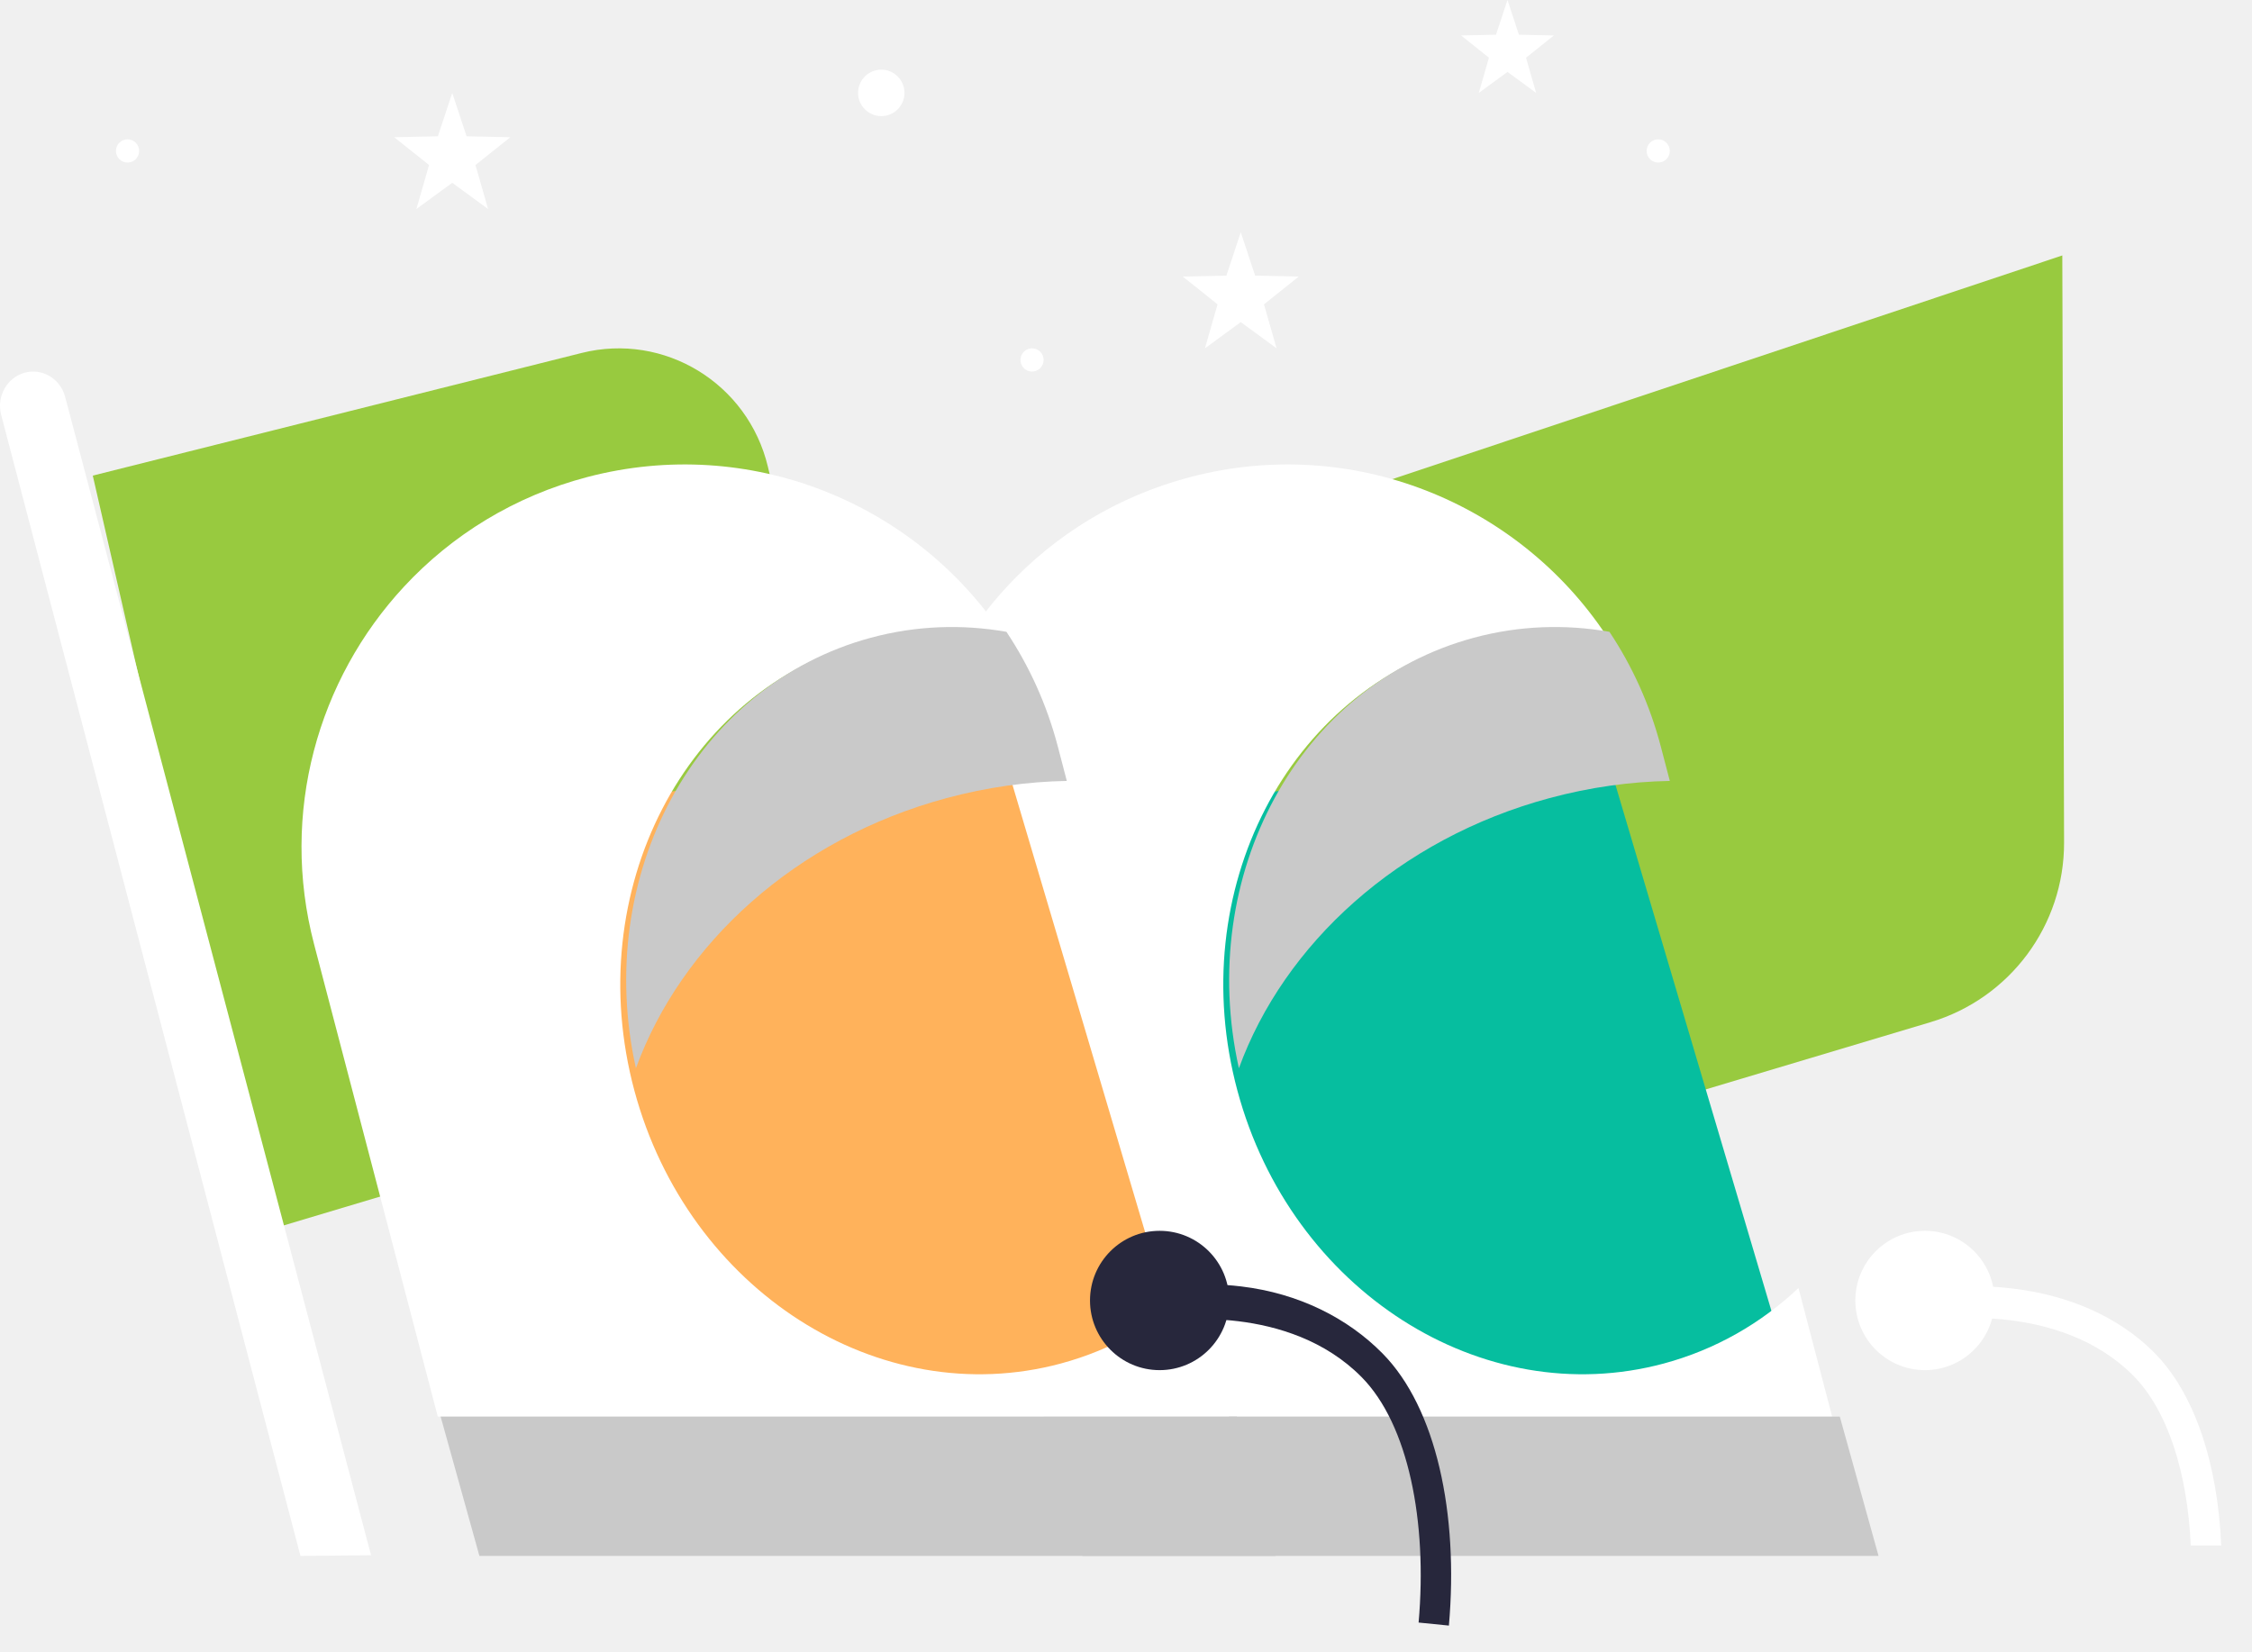
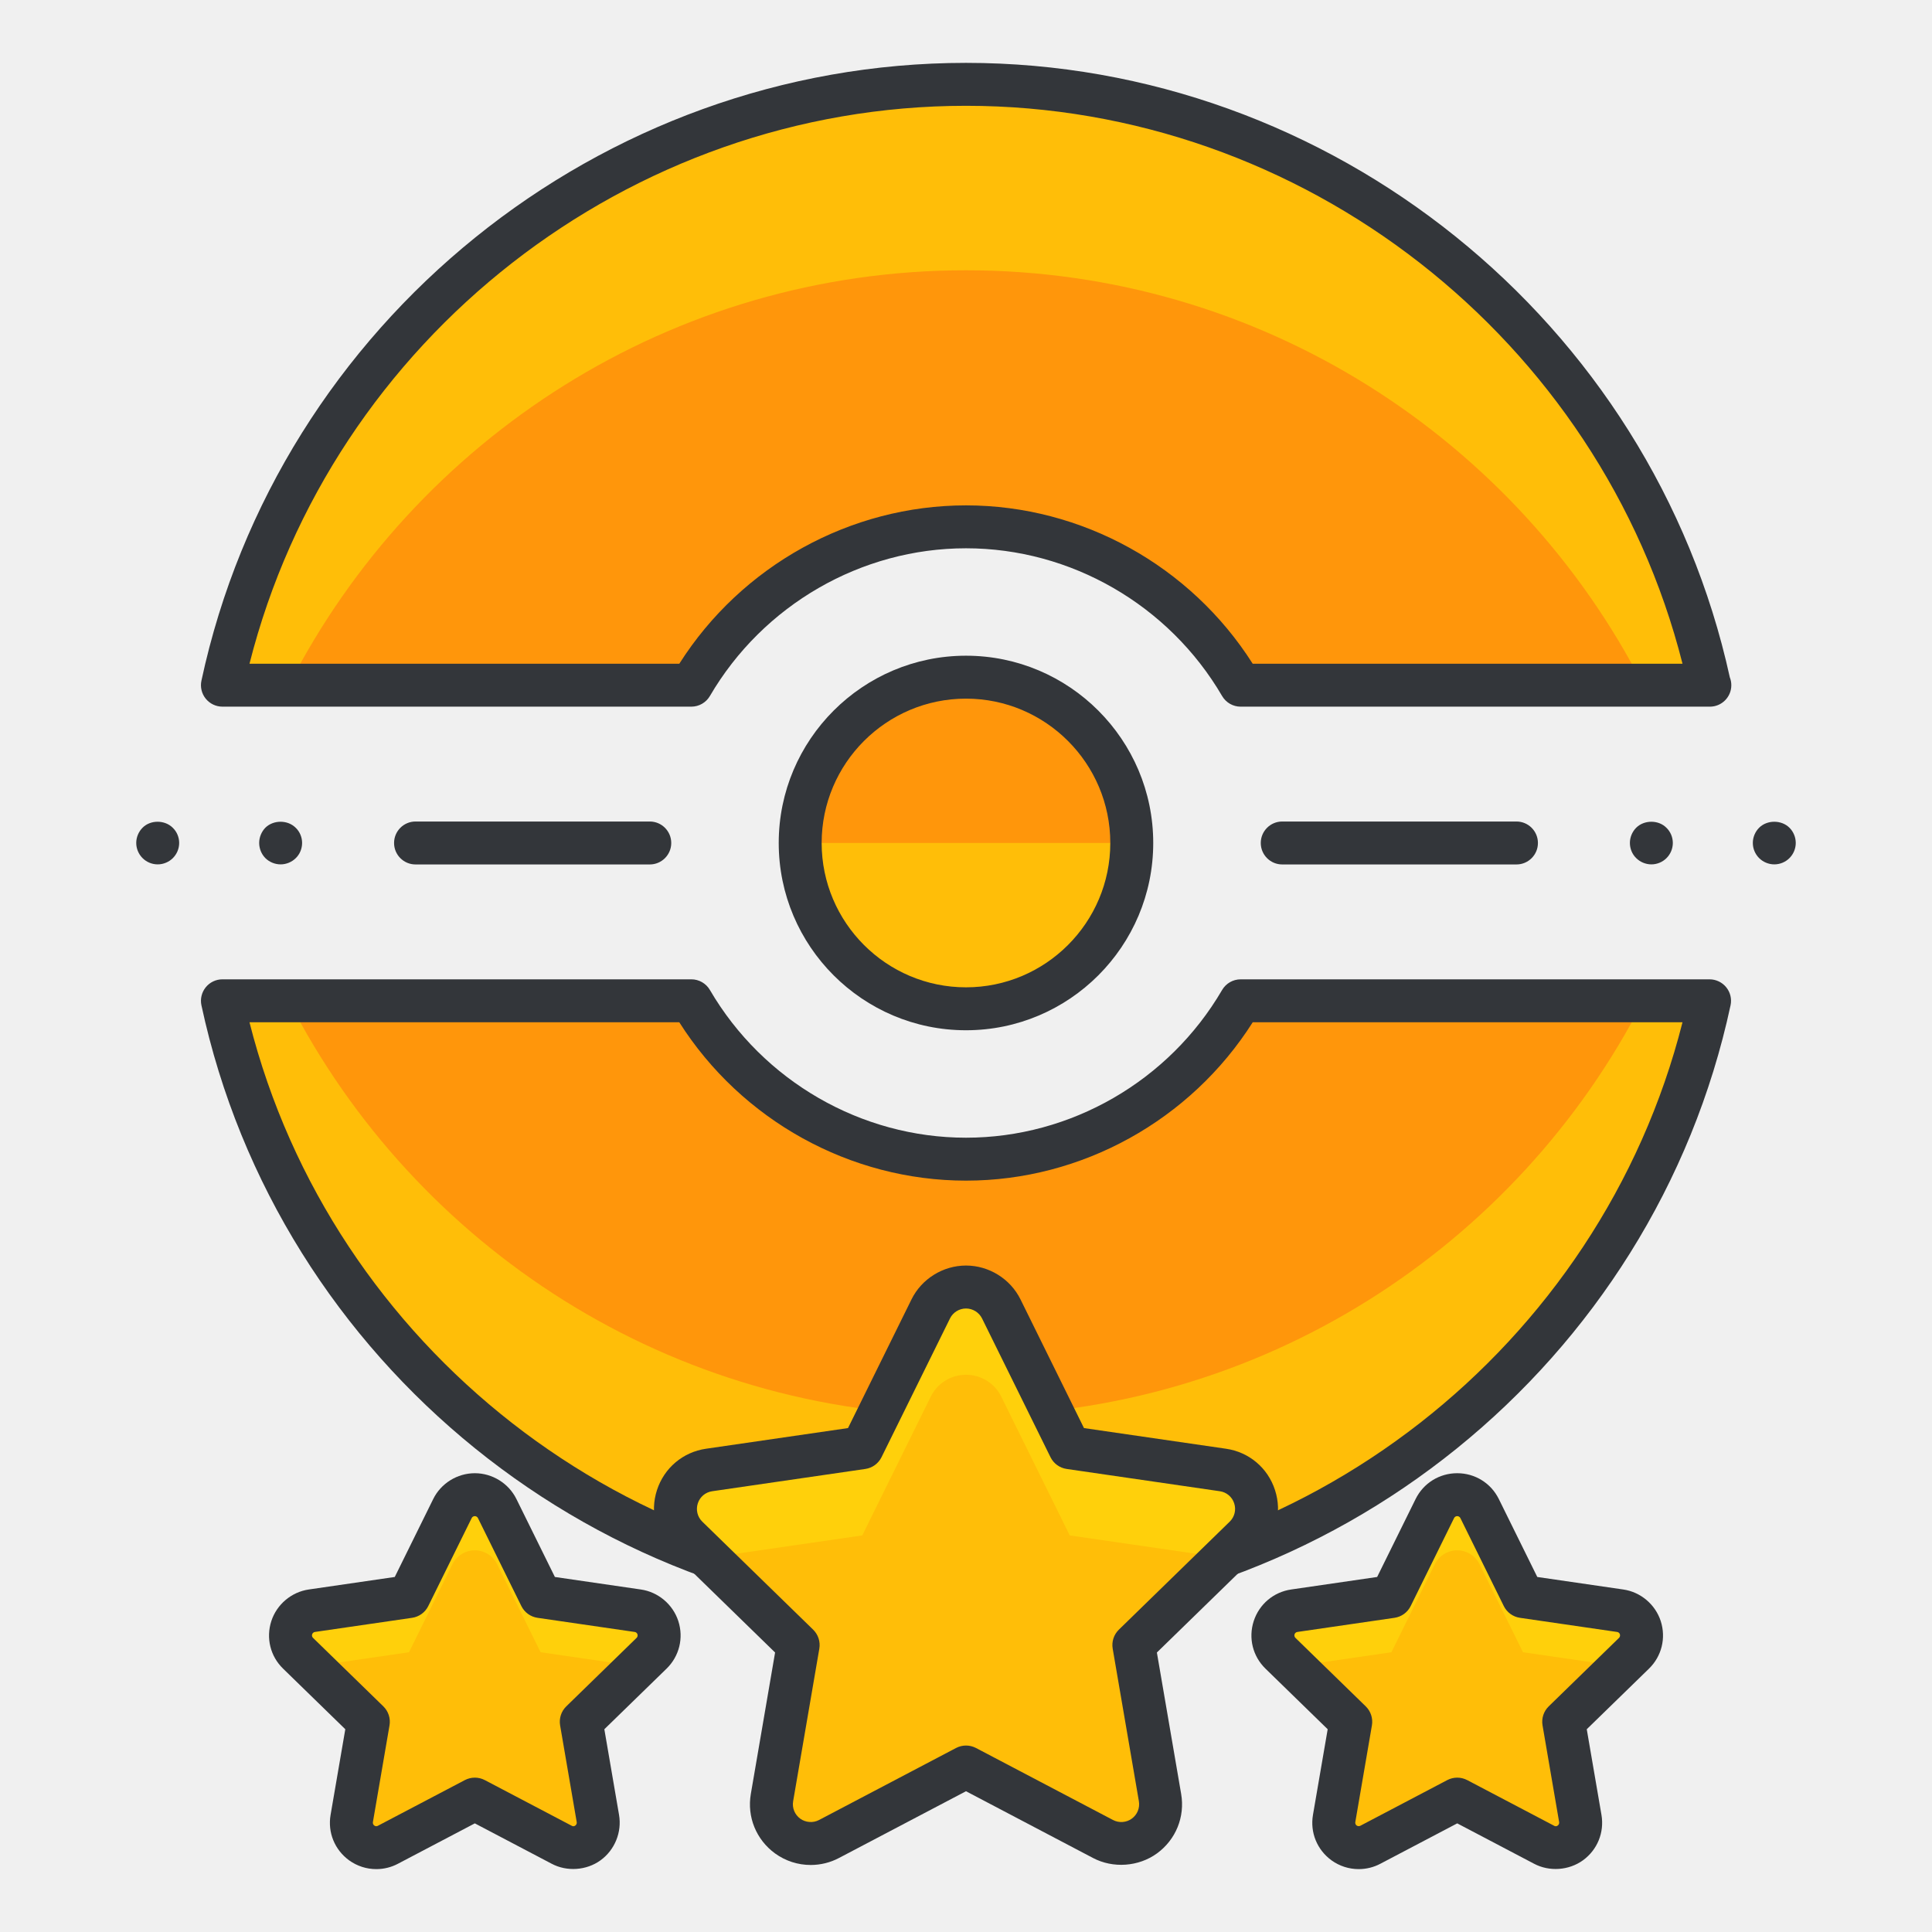
- <svg xmlns="http://www.w3.org/2000/svg" width="60px" height="44px" viewBox="0 0 60 44" version="1.1">
-   <g id="Page-1" stroke="none" stroke-width="1" fill="none" fill-rule="evenodd">
-     <g id="/" transform="translate(-25, -60)">
-       <g id="barra" transform="translate(0, 51)">
-         <g id="conference-badge" transform="translate(25, 9)">
-           <g id="Group-47">
-             <path d="M2.472,12.672 L15.494,9.405 C17.699,8.851 19.929,10.213 20.459,12.436 L24.098,27.702 L7.078,32.794 L2.472,12.672 Z" id="Fill-1" fill="#98CA3F" />
-             <path d="M17.919,19.169 L22.508,35.888 L51.437,27.234 C53.552,26.6 54.999,24.653 54.993,22.448 L54.946,6.806 L17.919,19.169 Z" id="Fill-3" fill="#98CA3F" />
-             <path d="M9.886,41.438 L1.736,10.575 C1.608,10.088 1.124,9.8 0.653,9.932 C0.182,10.064 -0.097,10.566 0.031,11.054 L8.005,41.456 L9.886,41.438 Z" id="Fill-5" fill="#FFFFFF" />
-             <polygon id="Fill-7" fill="#06BE9F" points="42.711 19.8 32.624 21.287 27.805 21.997 31.547 37.125 38.3 37.125 41.951 37.125 47.578 36.215" />
-             <path d="M47.917,34.318 C46.922,35.256 45.709,35.958 44.327,36.33 C39.483,37.631 34.397,34.376 32.968,29.058 C31.539,23.74 34.307,18.374 39.151,17.073 C40.368,16.745 41.6,16.706 42.785,16.915 C40.438,13.396 36.037,11.578 31.716,12.71 C29.769,13.22 28.102,14.258 26.828,15.632 C24.536,18.103 23.516,21.656 24.433,25.158 L27.729,37.744 L32.442,37.744 L48.814,37.744 L47.917,34.318 Z" id="Fill-9" fill="#FFFFFF" />
-             <polygon id="Fill-11" fill="#C9C9C9" points="50.05 41.456 28.838 41.456 27.805 37.744 49.018 37.744" />
-             <path d="M41.286,21.264 C42.363,20.974 43.439,20.826 44.489,20.807 L44.251,19.899 C43.958,18.777 43.488,17.748 42.88,16.834 C41.702,16.627 40.477,16.666 39.268,16.992 C34.595,18.25 31.865,23.322 33.008,28.462 C34.211,25.16 37.248,22.351 41.286,21.264" id="Fill-13" fill="#C9C9C9" />
-             <polygon id="Fill-15" fill="#FFB25B" points="26.646 19.8 16.558 21.287 11.74 21.997 15.482 37.125 22.235 37.125 25.885 37.125 31.513 36.215" />
-             <path d="M31.852,34.318 C30.857,35.256 29.644,35.958 28.262,36.33 C23.417,37.631 18.332,34.376 16.902,29.058 C15.473,23.74 18.242,18.374 23.086,17.073 C24.302,16.745 25.534,16.706 26.72,16.915 C24.372,13.396 19.972,11.578 15.65,12.71 C13.704,13.22 12.037,14.258 10.763,15.632 C8.47,18.103 7.451,21.656 8.368,25.158 L11.664,37.744 L16.377,37.744 L32.749,37.744 L31.852,34.318 Z" id="Fill-17" fill="#FFFFFF" />
-             <polygon id="Fill-19" fill="#C9C9C9" points="33.984 41.456 12.773 41.456 11.74 37.744 32.952 37.744" />
-             <path d="M25.221,21.264 C26.297,20.974 27.373,20.826 28.423,20.807 L28.186,19.899 C27.893,18.777 27.423,17.748 26.814,16.834 C25.636,16.627 24.412,16.666 23.203,16.992 C18.529,18.25 15.8,23.322 16.943,28.462 C18.145,25.16 21.182,22.351 25.221,21.264" id="Fill-21" fill="#C9C9C9" />
-             <polygon id="Fill-23" fill="#FFFFFF" points="12.049 2.475 12.431 3.631 13.594 3.657 12.668 4.397 13.004 5.569 12.049 4.87 11.094 5.569 11.431 4.397 10.504 3.657 11.667 3.631" />
-             <polygon id="Fill-25" fill="#FFFFFF" points="33.058 6.188 33.44 7.344 34.602 7.369 33.676 8.109 34.012 9.281 33.058 8.582 32.103 9.281 32.439 8.109 31.513 7.369 32.675 7.344" />
-             <polygon id="Fill-27" fill="#FFFFFF" points="40.164 0 40.469 0.925 41.399 0.945 40.658 1.538 40.927 2.475 40.164 1.916 39.4 2.475 39.669 1.538 38.928 0.945 39.858 0.925" />
-             <path d="M24.098,2.475 C24.098,2.817 23.821,3.094 23.48,3.094 C23.139,3.094 22.862,2.817 22.862,2.475 C22.862,2.133 23.139,1.856 23.48,1.856 C23.821,1.856 24.098,2.133 24.098,2.475" id="Fill-29" fill="#FFFFFF" />
-             <path d="M27.805,9.59 C27.805,9.761 27.667,9.9 27.497,9.9 C27.326,9.9 27.188,9.761 27.188,9.59 C27.188,9.42 27.326,9.281 27.497,9.281 C27.667,9.281 27.805,9.42 27.805,9.59" id="Fill-31" fill="#FFFFFF" />
-             <path d="M3.707,4.022 C3.707,4.193 3.569,4.331 3.399,4.331 C3.228,4.331 3.089,4.193 3.089,4.022 C3.089,3.851 3.228,3.712 3.399,3.712 C3.569,3.712 3.707,3.851 3.707,4.022" id="Fill-33" fill="#FFFFFF" />
-             <path d="M44.489,4.022 C44.489,4.193 44.35,4.331 44.18,4.331 C44.009,4.331 43.871,4.193 43.871,4.022 C43.871,3.851 44.009,3.712 44.18,3.712 C44.35,3.712 44.489,3.851 44.489,4.022" id="Fill-35" fill="#FFFFFF" />
-             <g id="Group-39" transform="translate(30.89489, 34.03125)">
-               <polygon id="Clip-38" points="0.132 0.184 7.768 0.184 7.768 9.281 0.132 9.281" />
-               <path d="M7.708,9.281 L6.901,9.2 C7.138,6.508 6.628,3.924 5.385,2.663 C3.43,0.681 0.285,1.166 0.254,1.171 L0.132,0.251 C0.169,0.245 1.036,0.108 2.178,0.245 C3.708,0.429 5.01,1.086 5.941,2.031 C7.375,3.486 7.969,6.309 7.708,9.281" id="Fill-37" fill="#27273C" />
-             </g>
-             <path d="M32.749,34.65 C32.749,35.675 31.919,36.506 30.895,36.506 C29.871,36.506 29.041,35.675 29.041,34.65 C29.041,33.625 29.871,32.794 30.895,32.794 C31.919,32.794 32.749,33.625 32.749,34.65" id="Fill-40" fill="#27273C" />
-             <g id="Group-44" transform="translate(51.28551, 34.03125)">
-               <polygon id="Clip-43" points="0.271 0.238 7.894 0.238 7.894 7.146 0.271 7.146" />
-               <path d="M5.523,2.593 C6.475,3.533 6.997,5.227 7.083,7.146 L7.894,7.146 C7.803,4.99 7.195,3.08 6.08,1.978 C5.148,1.058 3.847,0.477 2.317,0.298 C1.174,0.164 0.307,0.298 0.271,0.303 L0.392,1.14 C0.424,1.135 3.569,0.663 5.523,2.593" id="Fill-42" fill="#FFFFFF" />
-             </g>
-             <path d="M53.139,34.65 C53.139,35.675 52.309,36.506 51.286,36.506 C50.262,36.506 49.432,35.675 49.432,34.65 C49.432,33.625 50.262,32.794 51.286,32.794 C52.309,32.794 53.139,33.625 53.139,34.65" id="Fill-45" fill="#FFFFFF" />
-           </g>
+ <svg xmlns="http://www.w3.org/2000/svg" version="1.1" id="Layer_1" x="0px" y="0px" width="135px" height="135px" viewBox="0 0 135 135" style="enable-background:new 0 0 135 135;" xml:space="preserve">
+   <style type="text/css">
+ 
+ 	.st0{fill:#465652;}
+ 	.st1{fill:#AAB9BA;}
+ 	.st2{fill:#47C67B;}
+ 	.st3{fill:#AAC8D1;}
+ 	.st4{fill:none;stroke:#E83834;stroke-width:6;stroke-linecap:round;stroke-linejoin:round;stroke-miterlimit:10;}
+ 	.st5{fill:#7BC67B;}
+ 	.st6{fill:#7BC7FF;}
+ 	.st7{fill:#7C34C1;}
+ 	.st8{fill:#7C8D96;}
+ 	.st9{fill:#AD2707;}
+ 	.st10{fill:#ADB8BC;}
+ 	.st11{fill:#107510;}
+ 	.st12{fill:#7FE5D8;}
+ 	.st13{fill:#AF4AD1;}
+ 	.st14{fill:#E02B7E;}
+ 	.st15{fill:#E04038;}
+ 	.st16{fill:#AFD7DD;}
+ 	.st17{fill:#E0A010;}
+ 	.st18{fill:#E0D5A4;}
+ 	.st19{fill:#12B2B2;}
+ 	.st20{fill:#12D66B;}
+ 	.st21{fill:#E1A9FF;}
+ 	.st22{fill:#1362A8;}
+ 	.st23{fill:#E2378D;}
+ 	.st24{fill:#E29C37;}
+ 	.st25{fill:#E2B90E;}
+ 	.st26{fill:#E2BF91;}
+ 	.st27{fill:#E2CBAA;}
+ 	.st28{fill:#14A594;}
+ 	.st29{fill:#E4E9ED;}
+ 	.st30{fill:#4A5D60;}
+ 	.st31{fill:#E5B076;}
+ 	.st32{fill:#E5B1C4;}
+ 	.st33{fill:#E5E4C3;}
+ 	.st34{fill:#4B6466;}
+ 	.st35{fill:#E6FF2E;}
+ 	.st36{fill:#18AA67;}
+ 	.st37{fill:#E86207;}
+ 	.st38{fill:#E8A113;}
+ 	.st39{fill:#E8B5A6;}
+ 	.st40{fill:#E8E8ED;}
+ 	.st41{fill:#4E5154;}
+ 	.st42{fill:#E9F1F4;}
+ 	.st43{fill:#4F4B48;}
+ 	.st44{fill:#4F74E8;}
+ 	.st45{fill:#808E93;}
+ 	.st46{fill:#80949B;}
+ 	.st47{fill:#80EDAC;}
+ 	.st48{fill:#B122E0;}
+ 	.st49{fill:#B2C4CC;}
+ 	.st50{fill:#83D839;}
+ 	.st51{fill:#B3C6C6;}
+ 	.st52{fill:none;stroke:#33363A;stroke-width:3;stroke-linecap:round;stroke-linejoin:round;stroke-miterlimit:10;}
+ 	.st53{fill:#1A8E1C;}
+ 	.st54{fill:#1A93D6;}
+ 	.st55{fill:#B50B0B;}
+ 	.st56{fill:#1AD88F;}
+ 	.st57{fill:#B5DAF4;}
+ 	.st58{fill:#EA7B1F;}
+ 	.st59{fill:#EA81BD;}
+ 	.st60{fill:#87B8D6;}
+ 	.st61{fill:#87C3F4;}
+ 	.st62{fill:#EAC79D;}
+ 	.st63{fill:#EADF11;}
+ 	.st64{fill:#EAE4C5;}
+ 	.st65{fill:#B78094;}
+ 	.st66{fill:#8844D8;}
+ 	.st67{fill:#EBF4F7;}
+ 	.st68{fill:#893015;}
+ 	.st69{fill:#89410B;}
+ 	.st70{fill:#899BA3;}
+ 	.st71{fill:#EDE3B9;}
+ 	.st72{enable-background:new    ;}
+ 	.st73{fill:#50FF9F;}
+ 	.st74{fill:#EEDCF4;}
+ 	.st75{fill:#EFA37D;}
+ 	.st76{fill:#EFA3CC;}
+ 	.st77{fill:#EFC99A;}
+ 	.st78{fill:#54AF79;}
+ 	.st79{fill:#BA503A;}
+ 	.st80{fill:#BA8663;}
+ 	.st81{fill:#8B4FE0;}
+ 	.st82{fill:#58ED9B;}
+ 	.st83{fill:#BC7DFF;}
+ 	.st84{fill:#8D9AA3;}
+ 	.st85{fill:#BCCAD3;}
+ 	.st86{fill:#8DE4FF;}
+ 	.st87{fill:#20B518;}
+ 	.st88{fill:#BF44F2;}
+ 	.st89{fill:#21CEA1;}
+ 	.st90{fill:#BFDAE0;}
+ 	.st91{fill:#F0FBFC;}
+ 	.st92{fill:#F2D9A7;}
+ 	.st93{fill:#F2EAC9;}
+ 	.st94{fill:#24D1AF;}
+ 	.st95{fill:#25931C;}
+ 	.st96{fill:#F4C4B3;}
+ 	.st97{fill:#F4D3A2;}
+ 	.st98{fill:#F4D647;}
+ 	.st99{fill:#F4D7B8;}
+ 	.st100{fill:#F4EC8E;}
+ 	.st101{fill:#5B524D;}
+ 	.st102{fill:#F77819;}
+ 	.st103{fill:#F79AE1;}
+ 	.st104{fill:#5E707A;}
+ 	.st105{fill:#F93585;}
+ 	.st106{fill:#F95D5D;}
+ 	.st107{fill:#F9C19B;}
+ 	.st108{fill:#F9CB58;}
+ 	.st109{fill:#F9D2B2;}
+ 	.st110{fill:#F9F07D;}
+ 	.st111{fill:#F9F1D2;}
+ 	.st112{fill:#F9F4B7;}
+ 	.st113{fill:#F9F9E4;}
+ 	.st114{fill:#5F1DAA;}
+ 	.st115{fill:#5F9AD6;}
+ 	.st116{fill:#C0C0C4;}
+ 	.st117{fill:#91EA57;}
+ 	.st118{fill:#C12727;}
+ 	.st119{fill:#C191A0;}
+ 	.st120{fill:#923BB7;}
+ 	.st121{fill:#93A0A3;}
+ 	.st122{fill:#93F9EA;}
+ 	.st123{fill:#93FF5A;}
+ 	.st124{fill:#C4833D;}
+ 	.st125{fill:#95A2A5;}
+ 	.st126{fill:#965514;}
+ 	.st127{fill:#96562C;}
+ 	.st128{fill:#2AF42F;}
+ 	.st129{fill:#C5D7DD;}
+ 	.st130{fill:#C68510;}
+ 	.st131{fill:#C6A86D;}
+ 	.st132{fill:#C6BB8D;}
+ 	.st133{fill:#2C9DCE;}
+ 	.st134{fill:#FBFCF2;}
+ 	.st135{fill:#FC70B0;}
+ 	.st136{fill:#FCE6C8;}
+ 	.st137{fill:#FCF7E3;}
+ 	.st138{fill:#C90D6B;}
+ 	.st139{fill:#FDFEFF;}
+ 	.st140{fill:#FDFFDC;}
+ 	.st141{fill:#FF1A1A;}
+ 	.st142{fill:#FF5252;}
+ 	.st143{fill:#FF5B00;}
+ 	.st144{fill:#FF6155;}
+ 	.st145{fill:#FF630D;}
+ 	.st146{fill:#FF6666;}
+ 	.st147{fill:#FF7676;}
+ 	.st148{fill:#FF7900;}
+ 	.st149{fill:#FF860D;}
+ 	.st150{fill:#FF8B00;}
+ 	.st151{fill:#FF8F8F;}
+ 	.st152{fill:#FF900B;}
+ 	.st153{fill:#FF908A;}
+ 	.st154{fill:#FF960B;}
+ 	.st155{fill:#FF9C0D;}
+ 	.st156{fill:#FFA9D4;}
+ 	.st157{fill:#FFAA00;}
+ 	.st158{fill:#FFAD40;}
+ 	.st159{fill:#FFAF10;}
+ 	.st160{fill:#FFB000;}
+ 	.st161{fill:#FFBE08;}
+ 	.st162{fill:#FFBF31;}
+ 	.st163{fill:#FFC200;}
+ 	.st164{fill:#FFCAE8;}
+ 	.st165{fill:#FFCCF5;}
+ 	.st166{fill:#FFD00B;}
+ 	.st167{fill:#FFD039;}
+ 	.st168{fill:#FFD400;}
+ 	.st169{fill:#FFD833;}
+ 	.st170{fill:#FFDB80;}
+ 	.st171{fill:#FFDDD2;}
+ 	.st172{fill:#FFE6D4;}
+ 	.st173{fill:#FFE6EB;}
+ 	.st174{fill:#FFE98D;}
+ 	.st175{fill:#FFECD2;}
+ 	.st176{fill:#FFF1D9;}
+ 	.st177{fill:#FFF24D;}
+ 	.st178{fill:#FFF3C2;}
+ 	.st179{fill:#FFF4C7;}
+ 	.st180{fill:#FFF800;}
+ 	.st181{fill:#FFF80D;}
+ 	.st182{fill:#FFF9DE;}
+ 	.st183{fill:#FFFBD7;}
+ 	.st184{fill:#FFFBEB;}
+ 	.st185{fill:#FFFCC0;}
+ 	.st186{fill:#FFFCDC;}
+ 	.st187{fill:#FFFFFA;}
+ 	.st188{fill:#FFFFFF;}
+ 	.st189{fill:#63797F;}
+ 	.st190{fill:#65E529;}
+ 	.st191{fill:#66310E;}
+ 	.st192{fill:#663C17;}
+ 	.st193{fill:#9A5AE5;}
+ 	.st194{fill:#CA30EF;}
+ 	.st195{fill:#6892FC;}
+ 	.st196{fill:#9CFFC4;}
+ 	.st197{fill:#CC4306;}
+ 	.st198{fill:#CC549E;}
+ 	.st199{fill:#9E3256;}
+ 	.st200{fill:#CDFFBB;}
+ 	.st201{fill:#CE86AF;}
+ 	.st202{fill:#CED9DD;}
+ 	
+ 		.st203{fill:none;stroke:#33363A;stroke-width:3;stroke-linecap:round;stroke-linejoin:round;stroke-miterlimit:10;stroke-dasharray:6;}
+ 	.st204{fill:#CFE1E2;}
+ 	.st205{fill:#33363A;}
+ 	.st206{fill:#34C166;}
+ 	.st207{fill:#364B5B;}
+ 	.st208{fill:#3662CE;}
+ 	.st209{fill:#36C6FF;}
+ 	.st210{fill:#6ADB9A;}
+ 	.st211{fill:#6D5C4D;}
+ 	.st212{fill:#6EBDF9;}
+ 	.st213{fill:#0031FF;}
+ 	.st214{fill:#0062FF;}
+ 	.st215{fill:#0068FF;}
+ 	.st216{fill:#0086FF;}
+ 	.st217{fill:#009BE8;}
+ 	.st218{fill:#00AAFF;}
+ 	.st219{fill:#D271FF;}
+ 	.st220{fill:#D363A9;}
+ 	.st221{fill:#D3964C;}
+ 	.st222{fill:#D3DFE2;}
+ 	.st223{fill:#D3E0E2;}
+ 	.st224{fill:#D3EFF4;}
+ 	.st225{fill:#063B66;}
+ 	.st226{fill:#D60909;}
+ 	.st227{fill:#D61D1D;}
+ 	.st228{fill:#D7F0FF;}
+ 	.st229{fill:#09B285;}
+ 	.st230{fill:#D8D593;}
+ 	.st231{fill:#D8E2EA;}
+ 	.st232{fill:#D8E5EA;}
+ 	.st233{fill:#3E5054;}
+ 	.st234{fill:#D988FF;}
+ 	.st235{fill:#D9E7E8;}
+ 	.st236{fill:#702252;}
+ 	.st237{fill:#70D3E0;}
+ 	.st238{fill:#A02FF2;}
+ 	.st239{fill:#A2F255;}
+ 	.st240{fill:#A35616;}
+ 	.st241{fill:#A3CCCC;}
+ 	.st242{fill:#0A6ADD;}
+ 	.st243{fill:#A5145D;}
+ 	.st244{fill:#A57555;}
+ 	.st245{fill:#77D6FC;}
+ 	.st246{fill:#7815CE;}
+ 	.st247{fill:#A7BBC1;}
+ 	.st248{fill:#DBD279;}
+ 	.st249{fill:#0D5C9E;}
+ 	.st250{fill:#A83C11;}
+ 	.st251{fill:#A8633D;}
+ 	.st252{fill:#A8A3E5;}
+ 	.st253{fill:#DCE6EA;}
+ 	.st254{fill:#DCE7EA;}
+ 	.st255{fill:#A962E8;}
+ 	.st256{fill:#DD2466;}
+ 	.st257{fill:#DDC38A;}
+ 	.st258{fill:#DDD2B1;}
+ 	.st259{fill:#DFE7E8;}
+ 	.st260{fill:#42B1E8;}
+ 	.st261{fill:#436377;}
+ 	.st262{fill:#43B530;}
+ 
+ </style>
+   <g>
+     <g>
+       <g>
+         <g>
+           <g>
+             <g>
+               <path class="st161" d="M86.692,69.932C82.834,76.537,75.688,80.998,67.5,80.998s-15.334-4.461-19.191-11.066H15.542        c5.142,23.963,26.481,41.986,51.958,41.986s46.815-18.023,51.957-41.986H86.692z" />
+             </g>
+             <g>
+               <path class="st154" d="M67.5,80.998c-8.188,0-15.334-4.461-19.191-11.066H20.182C28.991,87.123,46.889,98.924,67.5,98.924        c20.61,0,38.509-11.801,47.318-28.992H86.692C82.834,76.537,75.688,80.998,67.5,80.998z" />
+             </g>
+             <g>
+               <path class="st205" d="M67.5,113.418c-25.589,0-48.057-18.156-53.425-43.172c-0.095-0.442,0.016-0.905,0.3-1.257        c0.285-0.353,0.713-0.558,1.167-0.558h32.767c0.533,0,1.026,0.283,1.295,0.743C53.323,75.543,60.18,79.498,67.5,79.498        s14.178-3.955,17.896-10.323c0.269-0.46,0.762-0.743,1.295-0.743h32.766c0.453,0,0.882,0.205,1.167,0.558        c0.285,0.352,0.395,0.814,0.3,1.257C115.557,95.262,93.089,113.418,67.5,113.418z M17.433,71.432        c5.745,22.7,26.506,38.986,50.067,38.986c23.561,0,44.322-16.286,50.066-38.986H87.535        c-4.343,6.848-11.94,11.066-20.034,11.066S51.81,78.279,47.466,71.432H17.433z" />
+             </g>
+           </g>
+           <g>
+             <g>
+               <path class="st161" d="M48.309,47.879c3.857-6.604,11.004-11.066,19.191-11.066s15.334,4.463,19.191,11.066h32.766        C114.316,23.918,92.977,5.893,67.5,5.893S20.684,23.918,15.542,47.879H48.309z" />
+             </g>
+             <g>
+               <path class="st154" d="M67.5,36.812c8.188,0,15.334,4.463,19.191,11.066h28.127c-8.81-17.193-26.708-28.992-47.318-28.992        c-20.611,0-38.51,11.799-47.318,28.992h28.127C52.167,41.275,59.313,36.812,67.5,36.812z" />
+             </g>
+             <g>
+               <path class="st205" d="M119.478,49.379c-0.007-0.001-0.013-0.001-0.02,0H86.692c-0.533,0-1.026-0.283-1.295-0.743        C81.677,42.268,74.82,38.312,67.5,38.312s-14.177,3.955-17.896,10.323c-0.269,0.46-0.762,0.743-1.295,0.743H15.542        c-0.453,0-0.882-0.205-1.167-0.558c-0.285-0.352-0.395-0.814-0.3-1.257C19.444,22.549,41.912,4.393,67.5,4.393        c25.507,0,47.913,18.042,53.372,42.935c0.068,0.171,0.105,0.356,0.105,0.552C120.978,48.707,120.306,49.379,119.478,49.379z         M87.534,46.379h30.033C111.822,23.679,91.061,7.393,67.5,7.393c-23.561,0-44.322,16.286-50.067,38.986h30.034        c4.344-6.848,11.941-11.066,20.034-11.066S83.19,39.531,87.534,46.379z" />
+             </g>
+           </g>
+         </g>
+         <g>
+           <g>
+             <path class="st161" d="M79.083,58.904c0,6.402-5.185,11.586-11.583,11.586s-11.586-5.184-11.586-11.586       c0-6.396,5.188-11.586,11.586-11.586S79.083,52.508,79.083,58.904z" />
+           </g>
+           <g>
+             <path class="st154" d="M55.915,58.904c0-6.396,5.188-11.586,11.586-11.586s11.583,5.189,11.583,11.586" />
+           </g>
+           <g>
+             <path class="st205" d="M67.5,71.99c-7.216,0-13.086-5.87-13.086-13.086s5.87-13.086,13.086-13.086       c7.214,0,13.083,5.87,13.083,13.086S74.714,71.99,67.5,71.99z M67.5,48.818c-5.562,0-10.086,4.524-10.086,10.086       S61.939,68.99,67.5,68.99c5.56,0,10.083-4.524,10.083-10.086S73.06,48.818,67.5,48.818z" />
+           </g>
+         </g>
+       </g>
+       <g>
+         <g>
+           <g>
+             <path class="st205" d="M45.404,60.404H29.036c-0.829,0-1.5-0.672-1.5-1.5s0.671-1.5,1.5-1.5h16.368c0.829,0,1.5,0.672,1.5,1.5       S46.232,60.404,45.404,60.404z" />
+           </g>
+           <g>
+             <path class="st205" d="M19.61,60.399c-0.4,0-0.78-0.159-1.06-0.43c-0.28-0.28-0.44-0.67-0.44-1.07c0-0.39,0.16-0.779,0.43-1.06       c0.57-0.56,1.57-0.56,2.13,0.01c0.28,0.271,0.44,0.66,0.44,1.05c0,0.4-0.16,0.79-0.44,1.061       C20.39,60.24,20,60.399,19.61,60.399z" />
+           </g>
+           <g>
+             <path class="st205" d="M11.02,60.399c-0.4,0-0.78-0.159-1.06-0.439c-0.28-0.28-0.44-0.66-0.44-1.061       c0-0.39,0.16-0.779,0.44-1.06c0.55-0.56,1.56-0.56,2.12,0.01c0.28,0.271,0.44,0.66,0.44,1.05c0,0.4-0.16,0.78-0.44,1.061       C11.8,60.24,11.41,60.399,11.02,60.399z" />
+           </g>
+         </g>
+         <g>
+           <g>
+             <path class="st205" d="M105.964,60.404H89.597c-0.829,0-1.5-0.672-1.5-1.5s0.671-1.5,1.5-1.5h16.367c0.829,0,1.5,0.672,1.5,1.5       S106.793,60.404,105.964,60.404z" />
+           </g>
+           <g>
+             <path class="st205" d="M115.39,60.399c-0.39,0-0.78-0.159-1.06-0.439c-0.28-0.271-0.44-0.66-0.44-1.061       c0-0.39,0.16-0.779,0.44-1.06c0.56-0.56,1.57-0.56,2.12,0.01c0.28,0.271,0.44,0.66,0.44,1.05c0,0.4-0.16,0.78-0.44,1.061       C116.17,60.24,115.79,60.399,115.39,60.399z" />
+           </g>
+           <g>
+             <path class="st205" d="M123.98,60.399c-0.39,0-0.78-0.159-1.06-0.439c-0.28-0.28-0.44-0.66-0.44-1.061       c0-0.39,0.16-0.779,0.44-1.06c0.56-0.56,1.57-0.56,2.13,0.01c0.27,0.271,0.43,0.66,0.43,1.05c0,0.4-0.16,0.78-0.44,1.061       C124.76,60.24,124.38,60.399,123.98,60.399z" />
+           </g>
+         </g>
+       </g>
+     </g>
+     <g>
+       <g>
+         <path class="st166" d="M87.667,104.586c-0.322-0.996-1.182-1.721-2.217-1.869l-10.701-1.557l-4.785-9.699     c-0.462-0.936-1.418-1.529-2.463-1.529c-1.047,0-2.002,0.594-2.463,1.529l-4.786,9.699l-10.701,1.557     c-1.036,0.148-1.894,0.873-2.218,1.869c-0.321,0.994-0.054,2.086,0.695,2.816l7.744,7.545l-1.829,10.658     c-0.178,1.031,0.246,2.072,1.093,2.689c0.85,0.611,1.969,0.695,2.895,0.205l9.57-5.029l9.57,5.029     c0.402,0.213,0.84,0.316,1.277,0.316c0.569,0,1.137-0.174,1.615-0.521c0.848-0.617,1.271-1.658,1.093-2.689l-1.829-10.658     l7.744-7.545C87.721,106.672,87.989,105.58,87.667,104.586z" />
+       </g>
+       <g>
+         <path class="st161" d="M79.227,114.947l6.254-6.096c-0.011,0-0.021-0.004-0.031-0.006l-10.701-1.557l-4.785-9.697     c-0.462-0.938-1.418-1.529-2.463-1.529c-1.047,0-2.002,0.592-2.463,1.529l-4.786,9.697l-10.701,1.557     c-0.011,0.002-0.021,0.006-0.032,0.006l6.254,6.096l-0.9,5.25l0.9,0.879l-1.17,6.816c0.131,0.146,0.271,0.283,0.434,0.402     c0.85,0.611,1.969,0.695,2.895,0.205l9.57-5.029l9.57,5.029c0.402,0.213,0.84,0.316,1.277,0.316c0.569,0,1.137-0.174,1.615-0.521     c0.162-0.119,0.304-0.256,0.434-0.402l-1.17-6.816l0.9-0.879L79.227,114.947z" />
+       </g>
+       <g>
+         <path class="st205" d="M56.652,130.317c-0.898,0-1.76-0.278-2.492-0.805c-1.325-0.966-1.971-2.559-1.695-4.162l1.695-9.88     l-7.179-6.994c-1.165-1.136-1.576-2.803-1.076-4.352c0.506-1.555,1.821-2.662,3.432-2.893l9.918-1.443l4.437-8.992     c0.708-1.437,2.203-2.365,3.808-2.365c1.604,0,3.099,0.929,3.808,2.365l4.436,8.992l9.921,1.443     c1.611,0.231,2.926,1.339,3.428,2.892c0.502,1.549,0.09,3.218-1.076,4.353l-7.179,6.994l1.696,9.881     c0.276,1.604-0.371,3.196-1.688,4.156c-1.282,0.933-3.072,1.062-4.477,0.318l-8.869-4.661l-8.873,4.663     C58.024,130.147,57.339,130.317,56.652,130.317z M67.5,91.432c-0.472,0-0.91,0.271-1.117,0.692l-4.787,9.7     c-0.219,0.442-0.641,0.749-1.129,0.82l-10.701,1.557c-0.474,0.068-0.859,0.394-1.007,0.849c-0.146,0.454-0.026,0.945,0.316,1.278     l7.744,7.545c0.354,0.345,0.515,0.841,0.432,1.328l-1.829,10.658c-0.082,0.472,0.109,0.94,0.498,1.224     c0.373,0.268,0.895,0.311,1.309,0.092l9.575-5.032c0.437-0.229,0.959-0.229,1.396,0l9.57,5.029     c0.422,0.225,0.941,0.181,1.313-0.091c0.387-0.281,0.578-0.75,0.497-1.221l-1.83-10.659c-0.083-0.487,0.078-0.983,0.432-1.328     l7.744-7.545c0.342-0.334,0.463-0.823,0.315-1.279c-0.147-0.455-0.532-0.779-1.003-0.848l-10.704-1.557     c-0.489-0.071-0.911-0.378-1.129-0.82l-4.785-9.699C68.411,91.704,67.972,91.432,67.5,91.432z" />
+       </g>
+     </g>
+     <g>
+       <g>
+         <g>
+           <path class="st166" d="M45.969,113.736c-0.205-0.631-0.75-1.092-1.406-1.186l-6.788-0.988l-3.036-6.152      c-0.292-0.594-0.898-0.969-1.562-0.969s-1.271,0.375-1.562,0.969l-3.035,6.152l-6.788,0.988      c-0.656,0.094-1.201,0.555-1.406,1.186c-0.204,0.631-0.035,1.324,0.441,1.787l4.912,4.785l-1.161,6.76      c-0.112,0.654,0.156,1.316,0.693,1.707c0.539,0.387,1.249,0.441,1.835,0.129l6.071-3.189l6.07,3.189      c0.255,0.137,0.533,0.201,0.812,0.201c0.36,0,0.72-0.109,1.023-0.33c0.537-0.391,0.807-1.053,0.693-1.707l-1.16-6.76      l4.912-4.785C46.003,115.061,46.173,114.367,45.969,113.736z" />
+         </g>
+         <g>
+           <path class="st161" d="M40.616,120.309l3.967-3.865c-0.007,0-0.013-0.004-0.02-0.004l-6.788-0.988l-3.036-6.152      c-0.292-0.594-0.898-0.969-1.562-0.969s-1.271,0.375-1.562,0.969l-3.035,6.152l-6.788,0.988c-0.007,0-0.014,0.004-0.02,0.004      l3.967,3.865l-0.572,3.33l0.572,0.557l-0.742,4.324c0.082,0.094,0.172,0.18,0.274,0.256c0.539,0.387,1.249,0.441,1.835,0.129      l6.071-3.189l6.07,3.189c0.255,0.137,0.533,0.201,0.812,0.201c0.36,0,0.72-0.109,1.023-0.33      c0.104-0.076,0.193-0.162,0.275-0.256l-0.742-4.324l0.571-0.557L40.616,120.309z" />
+         </g>
+         <g>
+           <path class="st205" d="M26.296,130.606c-0.684,0-1.341-0.212-1.899-0.612c-1.014-0.737-1.508-1.953-1.297-3.18l1.028-5.982      l-4.347-4.234c-0.89-0.864-1.205-2.138-0.822-3.323c0.38-1.169,1.409-2.035,2.622-2.209l6.003-0.874l2.687-5.445      c0.539-1.096,1.681-1.805,2.908-1.805c1.227,0,2.368,0.709,2.908,1.807l2.686,5.443l6.008,0.875      c1.208,0.173,2.237,1.039,2.617,2.206c0.383,1.186,0.068,2.459-0.822,3.326l-4.347,4.233l1.027,5.982      c0.208,1.206-0.297,2.452-1.29,3.174c-0.983,0.716-2.363,0.81-3.426,0.238l-5.361-2.817l-5.374,2.823      C27.347,130.476,26.823,130.606,26.296,130.606z M33.177,105.941c-0.092,0-0.177,0.052-0.216,0.131l-3.036,6.154      c-0.218,0.442-0.641,0.749-1.129,0.82l-6.788,0.988c-0.092,0.013-0.167,0.078-0.196,0.165c-0.029,0.088-0.006,0.184,0.06,0.247      l4.914,4.787c0.354,0.345,0.515,0.841,0.432,1.328l-1.161,6.76c-0.016,0.092,0.022,0.186,0.097,0.24      c0.1,0.07,0.183,0.052,0.247,0.019l6.08-3.194c0.438-0.229,0.959-0.229,1.396,0l6.07,3.189c0.077,0.04,0.152,0.061,0.255-0.015      c0.075-0.054,0.113-0.147,0.097-0.237l-1.161-6.762c-0.083-0.487,0.078-0.983,0.432-1.328l4.912-4.785      c0.066-0.064,0.09-0.163,0.061-0.251c-0.028-0.085-0.103-0.15-0.191-0.162l-6.792-0.989c-0.488-0.071-0.91-0.378-1.129-0.82      l-3.036-6.152C33.354,105.993,33.269,105.941,33.177,105.941z" />
+         </g>
+       </g>
+       <g>
+         <g>
+           <path class="st166" d="M114.616,113.736c-0.205-0.631-0.75-1.092-1.407-1.186l-6.788-0.988l-3.035-6.152      c-0.293-0.594-0.898-0.969-1.562-0.969c-0.663,0-1.27,0.375-1.562,0.969l-3.035,6.152l-6.787,0.988      c-0.657,0.094-1.201,0.555-1.407,1.186c-0.204,0.631-0.034,1.324,0.441,1.787l4.912,4.785l-1.161,6.76      c-0.112,0.654,0.156,1.316,0.693,1.707c0.539,0.387,1.25,0.441,1.836,0.129l6.07-3.189l6.07,3.189      c0.256,0.137,0.533,0.201,0.812,0.201c0.36,0,0.72-0.109,1.024-0.33c0.537-0.391,0.806-1.053,0.693-1.707l-1.16-6.76      l4.912-4.785C114.649,115.061,114.819,114.367,114.616,113.736z" />
+         </g>
+         <g>
+           <path class="st161" d="M109.262,120.309l3.967-3.865c-0.008,0-0.014-0.004-0.021-0.004l-6.788-0.988l-3.035-6.152      c-0.293-0.594-0.898-0.969-1.562-0.969c-0.663,0-1.27,0.375-1.562,0.969l-3.035,6.152l-6.787,0.988      c-0.008,0-0.014,0.004-0.021,0.004l3.967,3.865l-0.571,3.33l0.571,0.557l-0.742,4.324c0.083,0.094,0.172,0.18,0.274,0.256      c0.539,0.387,1.25,0.441,1.836,0.129l6.07-3.189l6.07,3.189c0.256,0.137,0.533,0.201,0.812,0.201c0.36,0,0.72-0.109,1.024-0.33      c0.104-0.076,0.192-0.162,0.275-0.256l-0.742-4.324l0.57-0.557L109.262,120.309z" />
+         </g>
+         <g>
+           <path class="st205" d="M94.942,130.606c-0.685,0-1.341-0.212-1.9-0.612c-1.014-0.737-1.508-1.953-1.297-3.18l1.028-5.982      l-4.347-4.234c-0.89-0.866-1.205-2.14-0.822-3.323c0.388-1.188,1.393-2.033,2.623-2.209l6.002-0.874l2.687-5.445      c0.549-1.113,1.664-1.805,2.908-1.805s2.358,0.691,2.908,1.805l2.687,5.445l6.008,0.875c1.208,0.173,2.238,1.039,2.618,2.206      c0.382,1.187,0.067,2.459-0.821,3.325l-4.348,4.234l1.027,5.982c0.21,1.227-0.284,2.442-1.29,3.174      c-0.988,0.716-2.359,0.809-3.425,0.239l-5.363-2.818l-5.373,2.823C95.994,130.476,95.469,130.606,94.942,130.606z       M101.823,105.941c-0.092,0-0.178,0.052-0.217,0.133l-3.035,6.152c-0.218,0.442-0.641,0.749-1.129,0.82l-6.787,0.988      c-0.094,0.014-0.168,0.077-0.198,0.167c-0.027,0.084-0.003,0.183,0.062,0.246l4.913,4.786c0.354,0.345,0.515,0.841,0.432,1.328      l-1.161,6.76c-0.016,0.092,0.022,0.186,0.097,0.24c0.063,0.045,0.171,0.058,0.248,0.019l6.079-3.194      c0.437-0.229,0.959-0.229,1.396,0l6.07,3.189c0.048,0.027,0.135,0.074,0.258-0.016c0.072-0.053,0.11-0.146,0.095-0.238      l-1.16-6.76c-0.083-0.487,0.078-0.983,0.432-1.328l4.912-4.785c0.065-0.063,0.089-0.163,0.061-0.253      c-0.027-0.085-0.102-0.147-0.191-0.16l-6.792-0.989c-0.488-0.071-0.911-0.378-1.129-0.82l-3.035-6.152      C102,105.992,101.917,105.941,101.823,105.941z" />
        </g>
      </g>
    </g>
  </g>
</svg>
